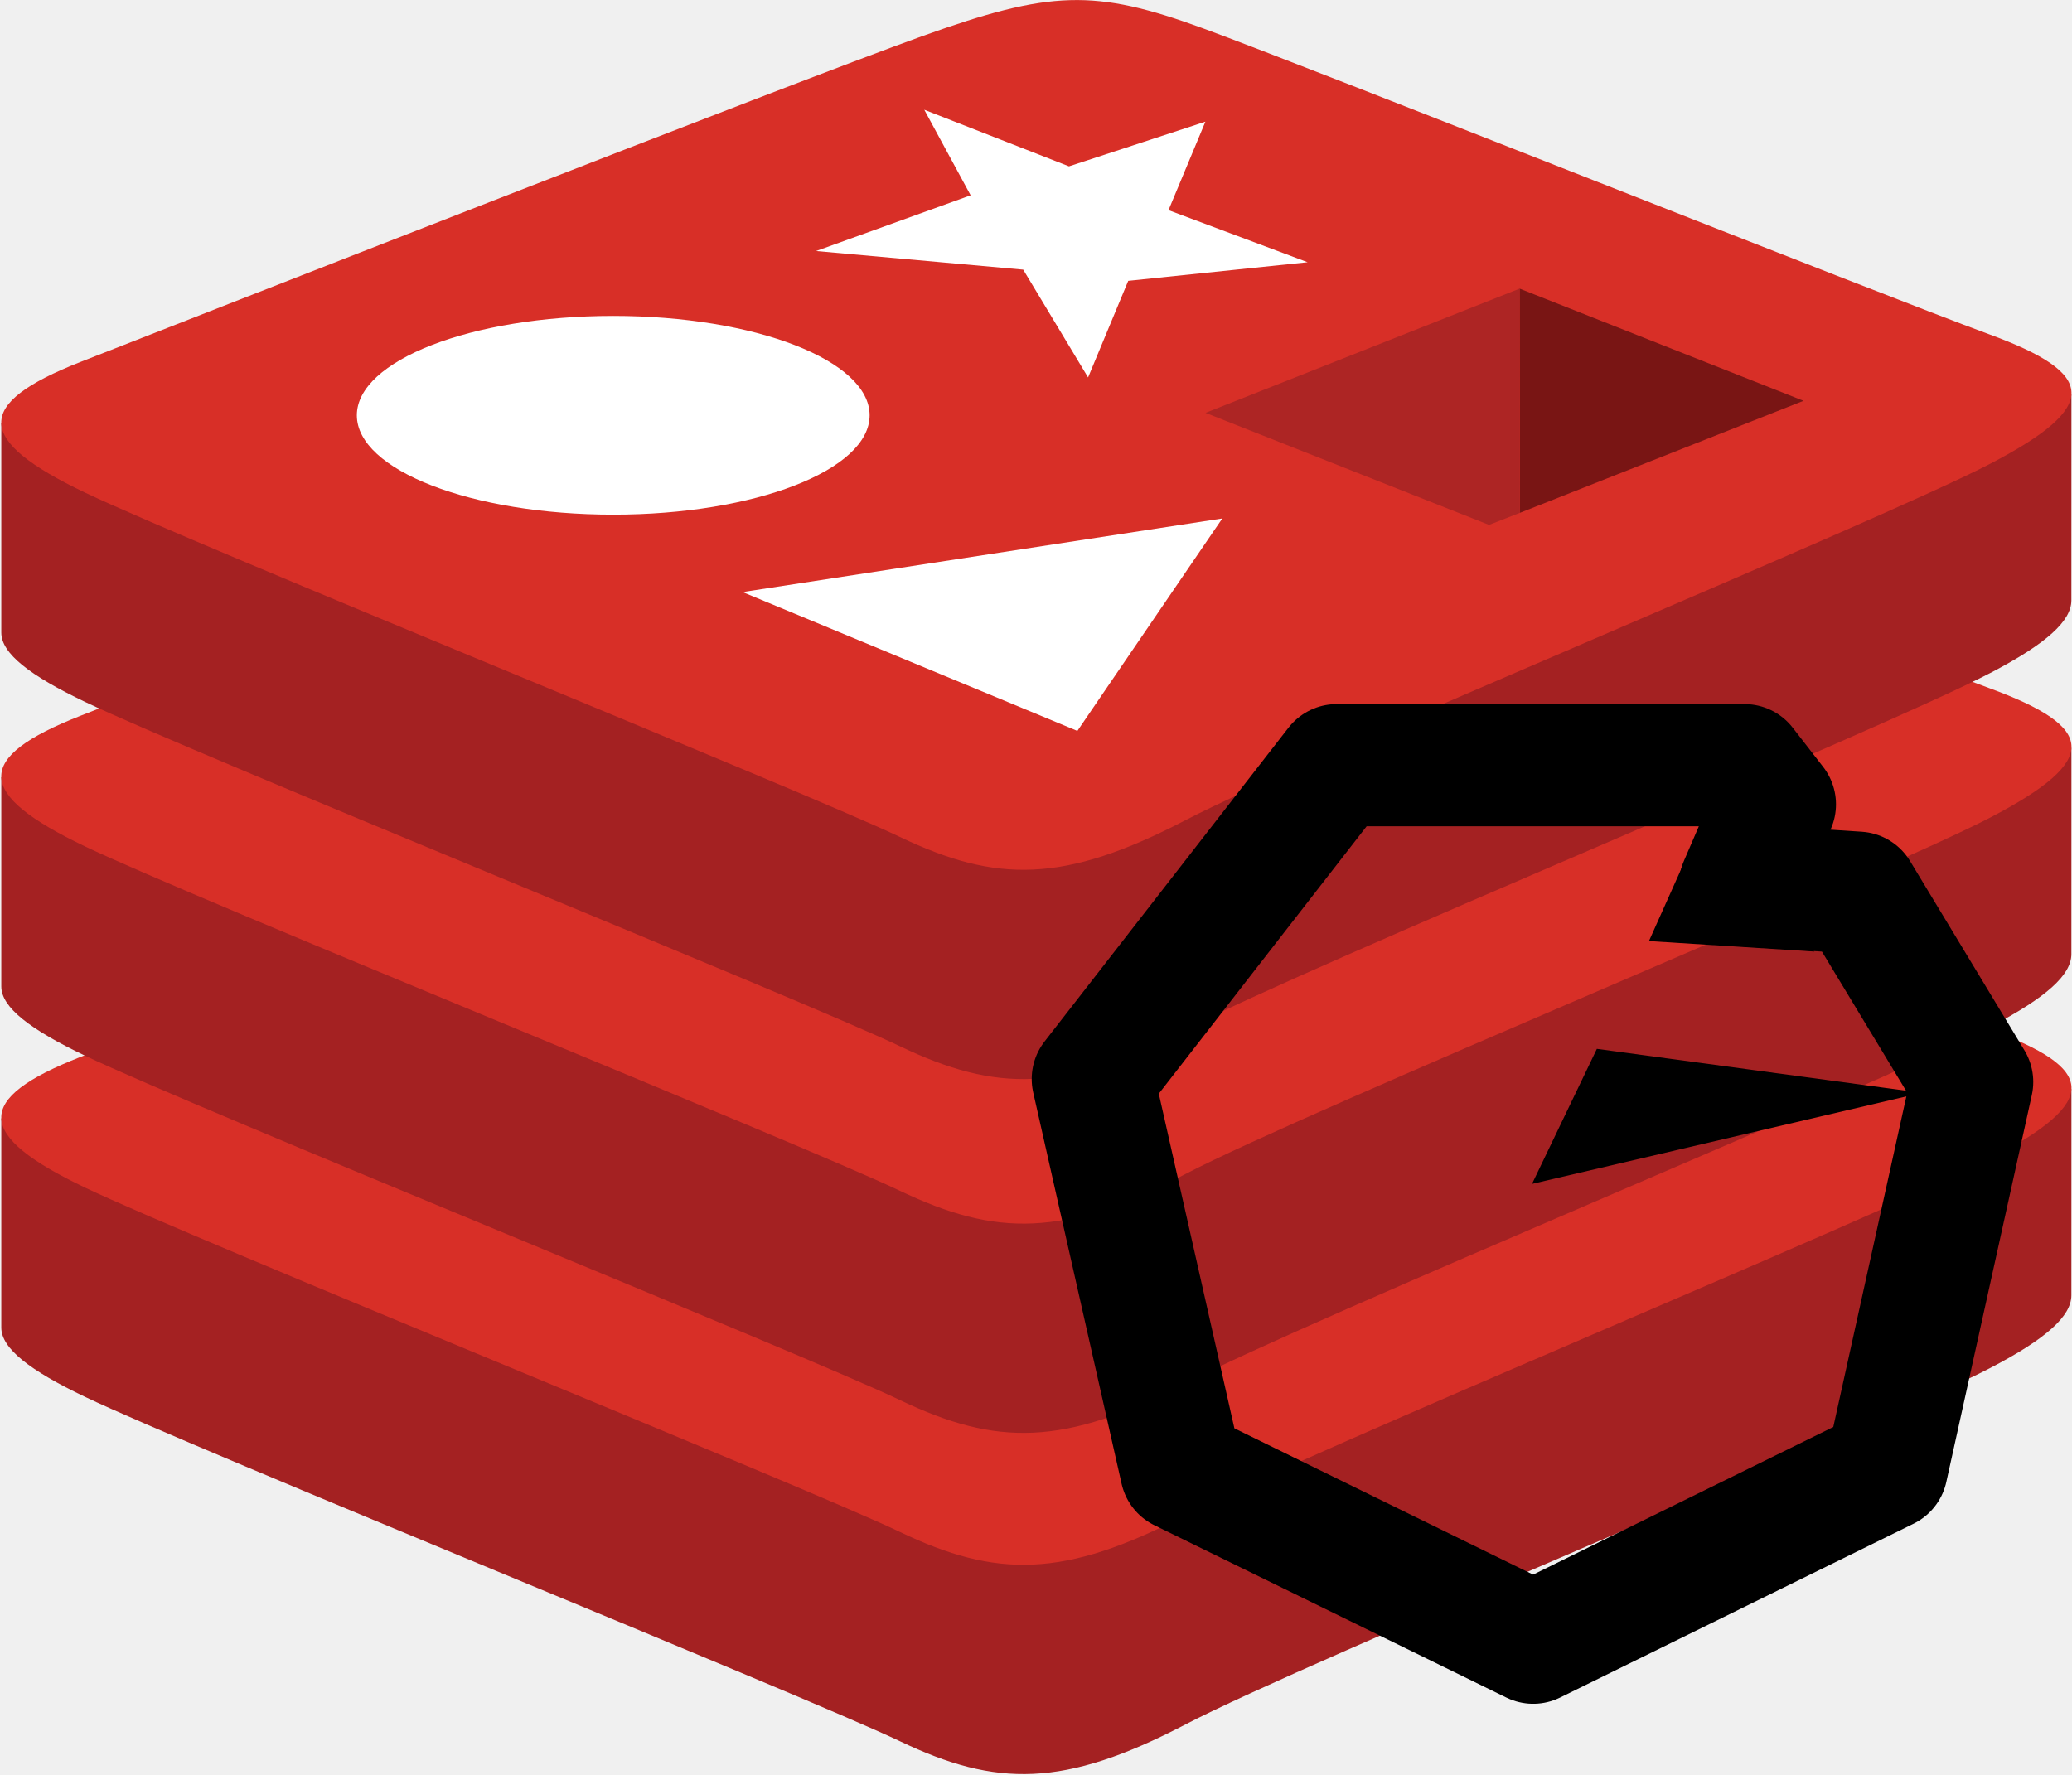
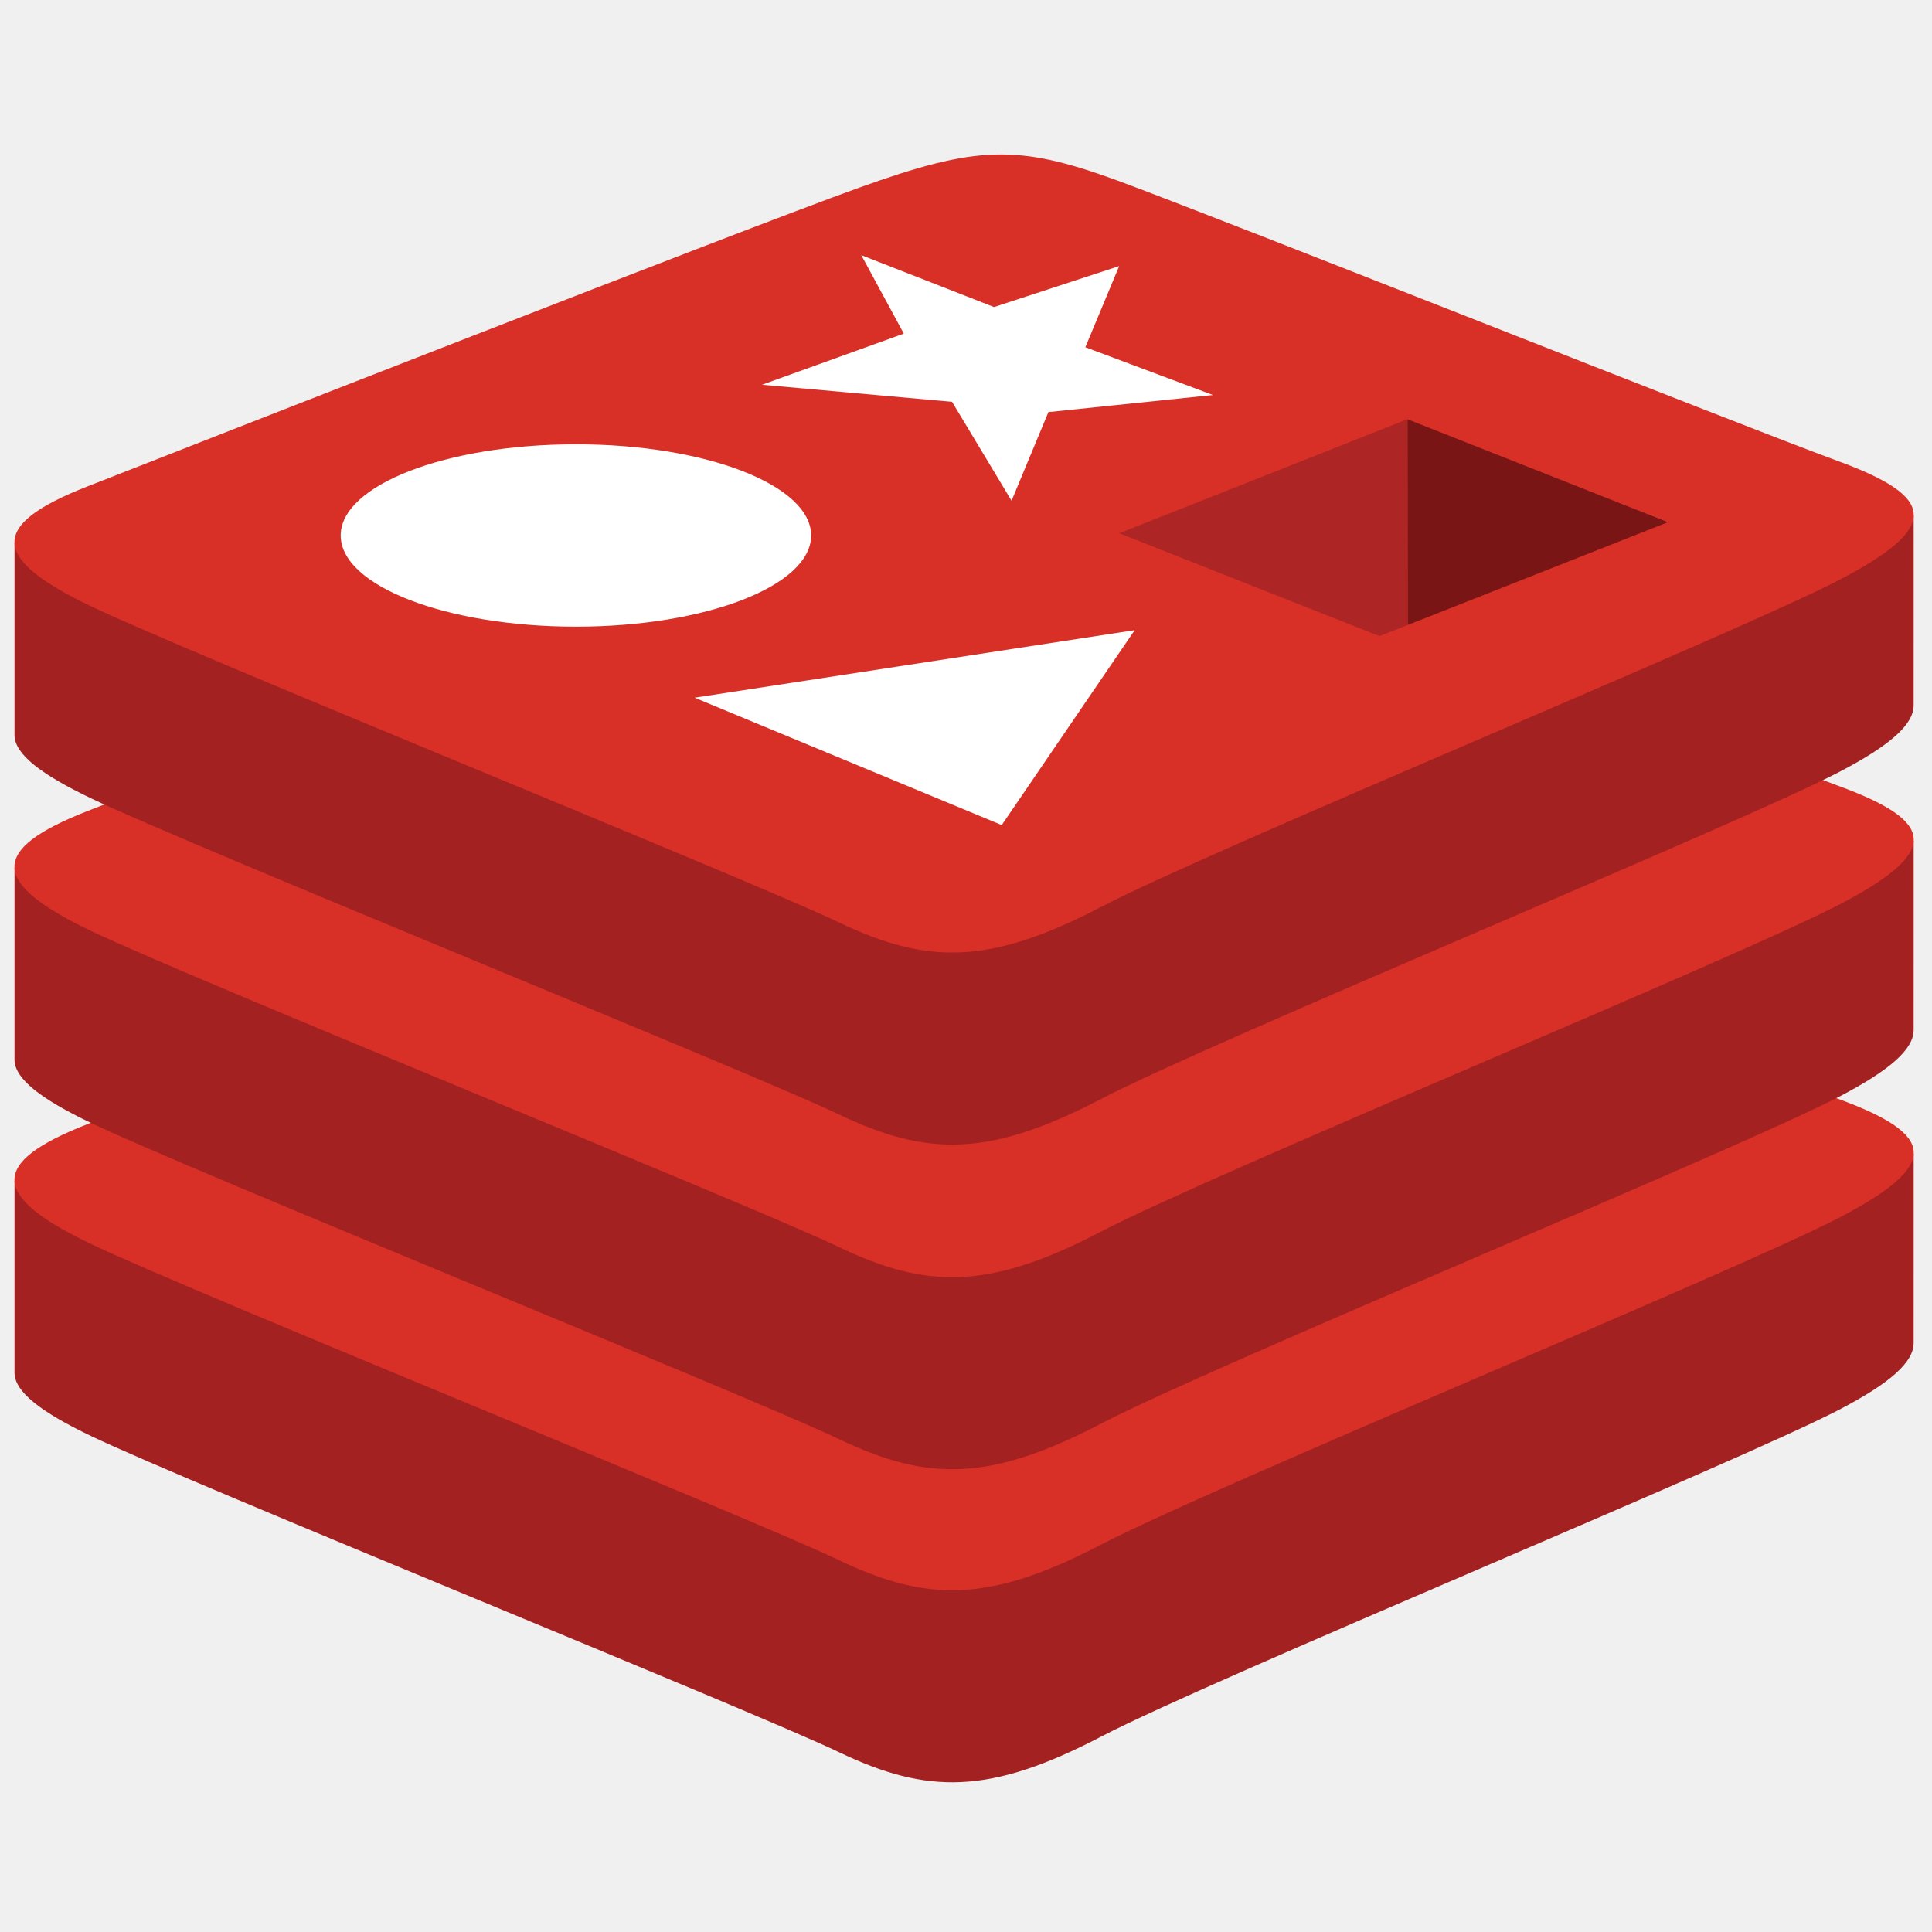
- <svg xmlns="http://www.w3.org/2000/svg" width="1428px" height="1223px" viewBox="0 0 1428 1223" version="1.1">
-   <defs />
-   <g id="Page-1" stroke="none" stroke-width="1" fill="none" fill-rule="evenodd">
-     <g id="catalogIcon-bnb-redis" fill-rule="nonzero">
-       <path d="M1371.691,942.94 C1295.555,982.629 901.137,1144.795 817.17,1188.564 C733.196,1232.367 686.554,1231.94 620.221,1200.228 C553.888,1168.515 134.162,998.977 58.554,962.826 C20.761,944.775 0.895,929.524 0.895,915.126 L0.895,770.913 C0.895,770.913 547.323,651.957 635.544,620.306 C723.762,588.659 754.359,587.517 829.431,615.02 C904.513,642.523 1353.395,723.508 1427.589,750.682 C1427.589,750.682 1427.556,879.483 1427.556,892.849 C1427.566,907.115 1410.448,922.76 1371.691,942.94 Z" id="Shape" fill="#A42122" />
-       <path d="M1371.691,798.694 C1295.555,838.367 901.137,1000.55 817.17,1044.318 C733.196,1088.104 686.554,1087.677 620.221,1055.964 C553.88,1024.27 134.163,854.698 58.555,818.579 C-17.054,782.444 -18.638,757.562 55.635,728.487 C129.9,699.395 547.324,535.619 635.553,503.967 C723.762,472.333 754.369,471.173 829.44,498.684 C904.519,526.183 1296.579,682.244 1370.775,709.419 C1444.979,736.611 1447.828,759.004 1371.691,798.694 Z" id="Shape" fill="#D82F27" />
-       <path d="M1371.691,707.782 C1295.555,747.471 901.137,909.638 817.17,953.424 C733.196,997.193 686.554,996.767 620.221,965.053 C553.879,933.358 134.162,763.803 58.554,727.668 C20.761,709.601 0.895,694.383 0.895,679.984 L0.895,535.746 C0.895,535.746 547.323,416.796 635.544,385.144 C723.762,353.501 754.359,352.35 829.431,379.853 C904.513,407.352 1353.395,488.329 1427.589,515.508 C1427.589,515.508 1427.556,644.307 1427.556,657.691 C1427.566,671.941 1410.448,687.584 1371.691,707.782 Z" id="Shape" fill="#A42122" />
-       <path d="M1371.691,563.523 C1295.555,603.208 901.137,765.375 817.17,809.16 C733.196,852.945 686.554,852.503 620.221,820.806 C553.88,789.111 134.163,619.535 58.555,583.409 C-17.054,547.278 -18.638,522.404 55.635,493.307 C129.9,464.233 547.324,300.453 635.553,268.81 C723.762,237.167 754.369,236.016 829.44,263.519 C904.519,291.017 1296.579,447.062 1370.775,474.246 C1444.979,501.437 1447.828,523.837 1371.691,563.523 Z" id="Shape" fill="#D82F27" />
-       <path d="M1371.691,463.889 C1295.555,503.574 901.137,665.75 817.17,709.534 C733.196,753.319 686.554,752.877 620.221,721.181 C553.88,689.484 134.163,519.91 58.555,483.783 C20.762,465.716 0.896,450.485 0.896,436.096 L0.896,291.866 C0.896,291.866 547.324,172.915 635.545,141.272 C723.763,109.62 754.36,108.478 829.432,135.98 C904.514,163.479 1353.396,244.456 1427.59,271.635 C1427.59,271.635 1427.557,400.435 1427.557,413.809 C1427.566,428.052 1410.448,443.691 1371.691,463.889 Z" id="Shape" fill="#A42122" />
-       <path d="M1371.691,319.634 C1295.555,359.319 901.137,521.494 817.17,565.276 C733.196,609.049 686.554,608.618 620.221,576.919 C553.888,545.213 134.162,375.66 58.554,339.529 C-17.055,303.397 -18.639,278.515 55.634,249.427 C129.9,220.339 547.324,56.58 635.553,24.929 C723.762,-6.723 754.369,-7.865 829.44,19.642 C904.519,47.145 1296.579,203.19 1370.775,230.373 C1444.979,257.544 1447.828,279.956 1371.691,319.634 Z" id="Shape" fill="#D82F27" />
-       <polygon id="Shape" fill="#FFFFFF" points="901.195 180.749 777.571 193.578 749.89 260.168 705.19 185.863 562.443 173.033 668.956 134.62 637.003 75.659 736.72 114.657 830.743 83.877 805.328 144.85" />
-       <polygon id="Shape" fill="#FFFFFF" points="742.509 503.808 511.786 408.113 842.398 357.375" />
-       <ellipse id="Oval" fill="#FFFFFF" cx="422.636" cy="286.254" rx="176.704" ry="68.495" />
-       <polygon id="Shape" fill="#791514" points="1047.292 198.947 1242.957 276.274 1047.456 353.517" />
-       <polygon id="Shape" fill="#AD2524" points="830.825 284.575 1047.292 198.947 1047.456 353.517 1026.235 361.818" />
-     </g>
-     <g id="Group" transform="translate(753, 527)">
-       <polygon id="path2987" stroke="#000000" stroke-width="84.24" stroke-linecap="round" stroke-linejoin="round" points="303.665 605.295 61.084 486.497 0.163 216.75 168.266 0.44 449.276 0.44 470.227 27.442 446.241 83.033 527.361 88.34 606.172 218.791 547.242 485.477" />
-       <polygon id="path2991" fill="#000000" points="571.361 226.285 302.844 289.052 347.538 195.984" />
-       <polygon id="path2996" fill="#000000" points="497.458 128.889 383.435 121.675 422.85 33.657" />
-     </g>
-   </g>
+ <svg xmlns="http://www.w3.org/2000/svg" baseProfile="tiny" height="1451.34px" id="Layer_1" version="1.2" viewBox="0 0 1451.34 1451.34" width="1451.34px" xml:space="preserve">
+   <path d="M1381.691,1058.94c-76.136,39.689-470.554,201.855-554.521,245.624  c-83.974,43.803-130.616,43.376-196.949,11.664c-66.333-31.713-486.059-201.251-561.667-237.402  c-37.793-18.051-57.659-33.302-57.659-47.7V886.913c0,0,546.428-118.956,634.649-150.607  c88.218-31.647,118.815-32.789,193.887-5.286c75.082,27.503,523.964,108.488,598.158,135.662c0,0-0.033,128.801-0.033,142.167  C1437.566,1023.115,1420.448,1038.76,1381.691,1058.94z" fill="#A42122" />
+   <path d="M1381.691,914.694c-76.136,39.673-470.554,201.856-554.521,245.624  c-83.974,43.786-130.616,43.359-196.949,11.646C563.88,1140.27,144.163,970.698,68.555,934.579  c-75.609-36.135-77.193-61.017-2.92-90.092c74.265-29.092,491.689-192.868,579.918-224.52  c88.209-31.634,118.816-32.794,193.887-5.283c75.079,27.499,467.139,183.56,541.335,210.735  C1454.979,852.611,1457.828,875.004,1381.691,914.694z" fill="#D82F27" />
+   <path d="M1381.691,823.782c-76.136,39.689-470.554,201.856-554.521,245.642  c-83.974,43.769-130.616,43.343-196.949,11.629c-66.342-31.695-486.059-201.25-561.667-237.385  c-37.793-18.067-57.659-33.285-57.659-47.684V651.746c0,0,546.428-118.95,634.649-150.602  c88.218-31.643,118.815-32.794,193.887-5.291c75.082,27.499,523.964,108.476,598.158,135.655c0,0-0.033,128.799-0.033,142.183  C1437.566,787.941,1420.448,803.584,1381.691,823.782z" fill="#A42122" />
+   <path d="M1381.691,679.523c-76.136,39.685-470.554,201.852-554.521,245.637  c-83.974,43.785-130.616,43.343-196.949,11.646C563.88,905.111,144.163,735.535,68.555,699.409  c-75.609-36.131-77.193-61.005-2.92-90.102C139.9,580.233,557.324,416.453,645.553,384.81  c88.209-31.643,118.816-32.794,193.887-5.291c75.079,27.498,467.139,183.543,541.335,210.727  C1454.979,617.437,1457.828,639.837,1381.691,679.523z" fill="#D82F27" />
+   <path d="M1381.691,579.889c-76.136,39.685-470.554,201.861-554.521,245.645  c-83.974,43.785-130.616,43.343-196.949,11.647C563.88,805.484,144.163,635.91,68.555,599.783  c-37.793-18.067-57.659-33.298-57.659-47.687v-144.23c0,0,546.428-118.951,634.649-150.594  c88.218-31.652,118.815-32.794,193.887-5.292c75.082,27.499,523.964,108.476,598.158,135.655c0,0-0.033,128.8-0.033,142.174  C1437.566,544.052,1420.448,559.691,1381.691,579.889z" fill="#A42122" />
+   <path d="M1381.691,435.634c-76.136,39.685-470.554,201.86-554.521,245.642  c-83.974,43.773-130.616,43.342-196.949,11.643c-66.333-31.706-486.059-201.259-561.667-237.39  c-75.609-36.132-77.193-61.014-2.92-90.102C139.9,336.339,557.324,172.58,645.553,140.929  c88.209-31.652,118.816-32.794,193.887-5.287c75.079,27.503,467.139,183.548,541.335,210.731  C1454.979,373.544,1457.828,395.956,1381.691,435.634z" fill="#D82F27" />
+   <polygon fill="#FFFFFF" points="911.195,296.749 787.571,309.578 759.89,376.168 715.19,301.863 572.443,289.033 678.956,250.62   647.003,191.659 746.72,230.657 840.743,199.877 815.328,260.85 " />
+   <polygon fill="#FFFFFF" points="752.509,619.808 521.786,524.113 852.398,473.375 " />
+   <ellipse cx="432.636" cy="402.254" fill="#FFFFFF" rx="176.704" ry="68.495" />
+   <polygon fill="#791514" points="1057.292,314.947 1252.957,392.274 1057.456,469.517 " />
+   <polygon fill="#AD2524" points="840.825,400.575 1057.292,314.947 1057.456,469.517 1036.235,477.818 " />
</svg>
